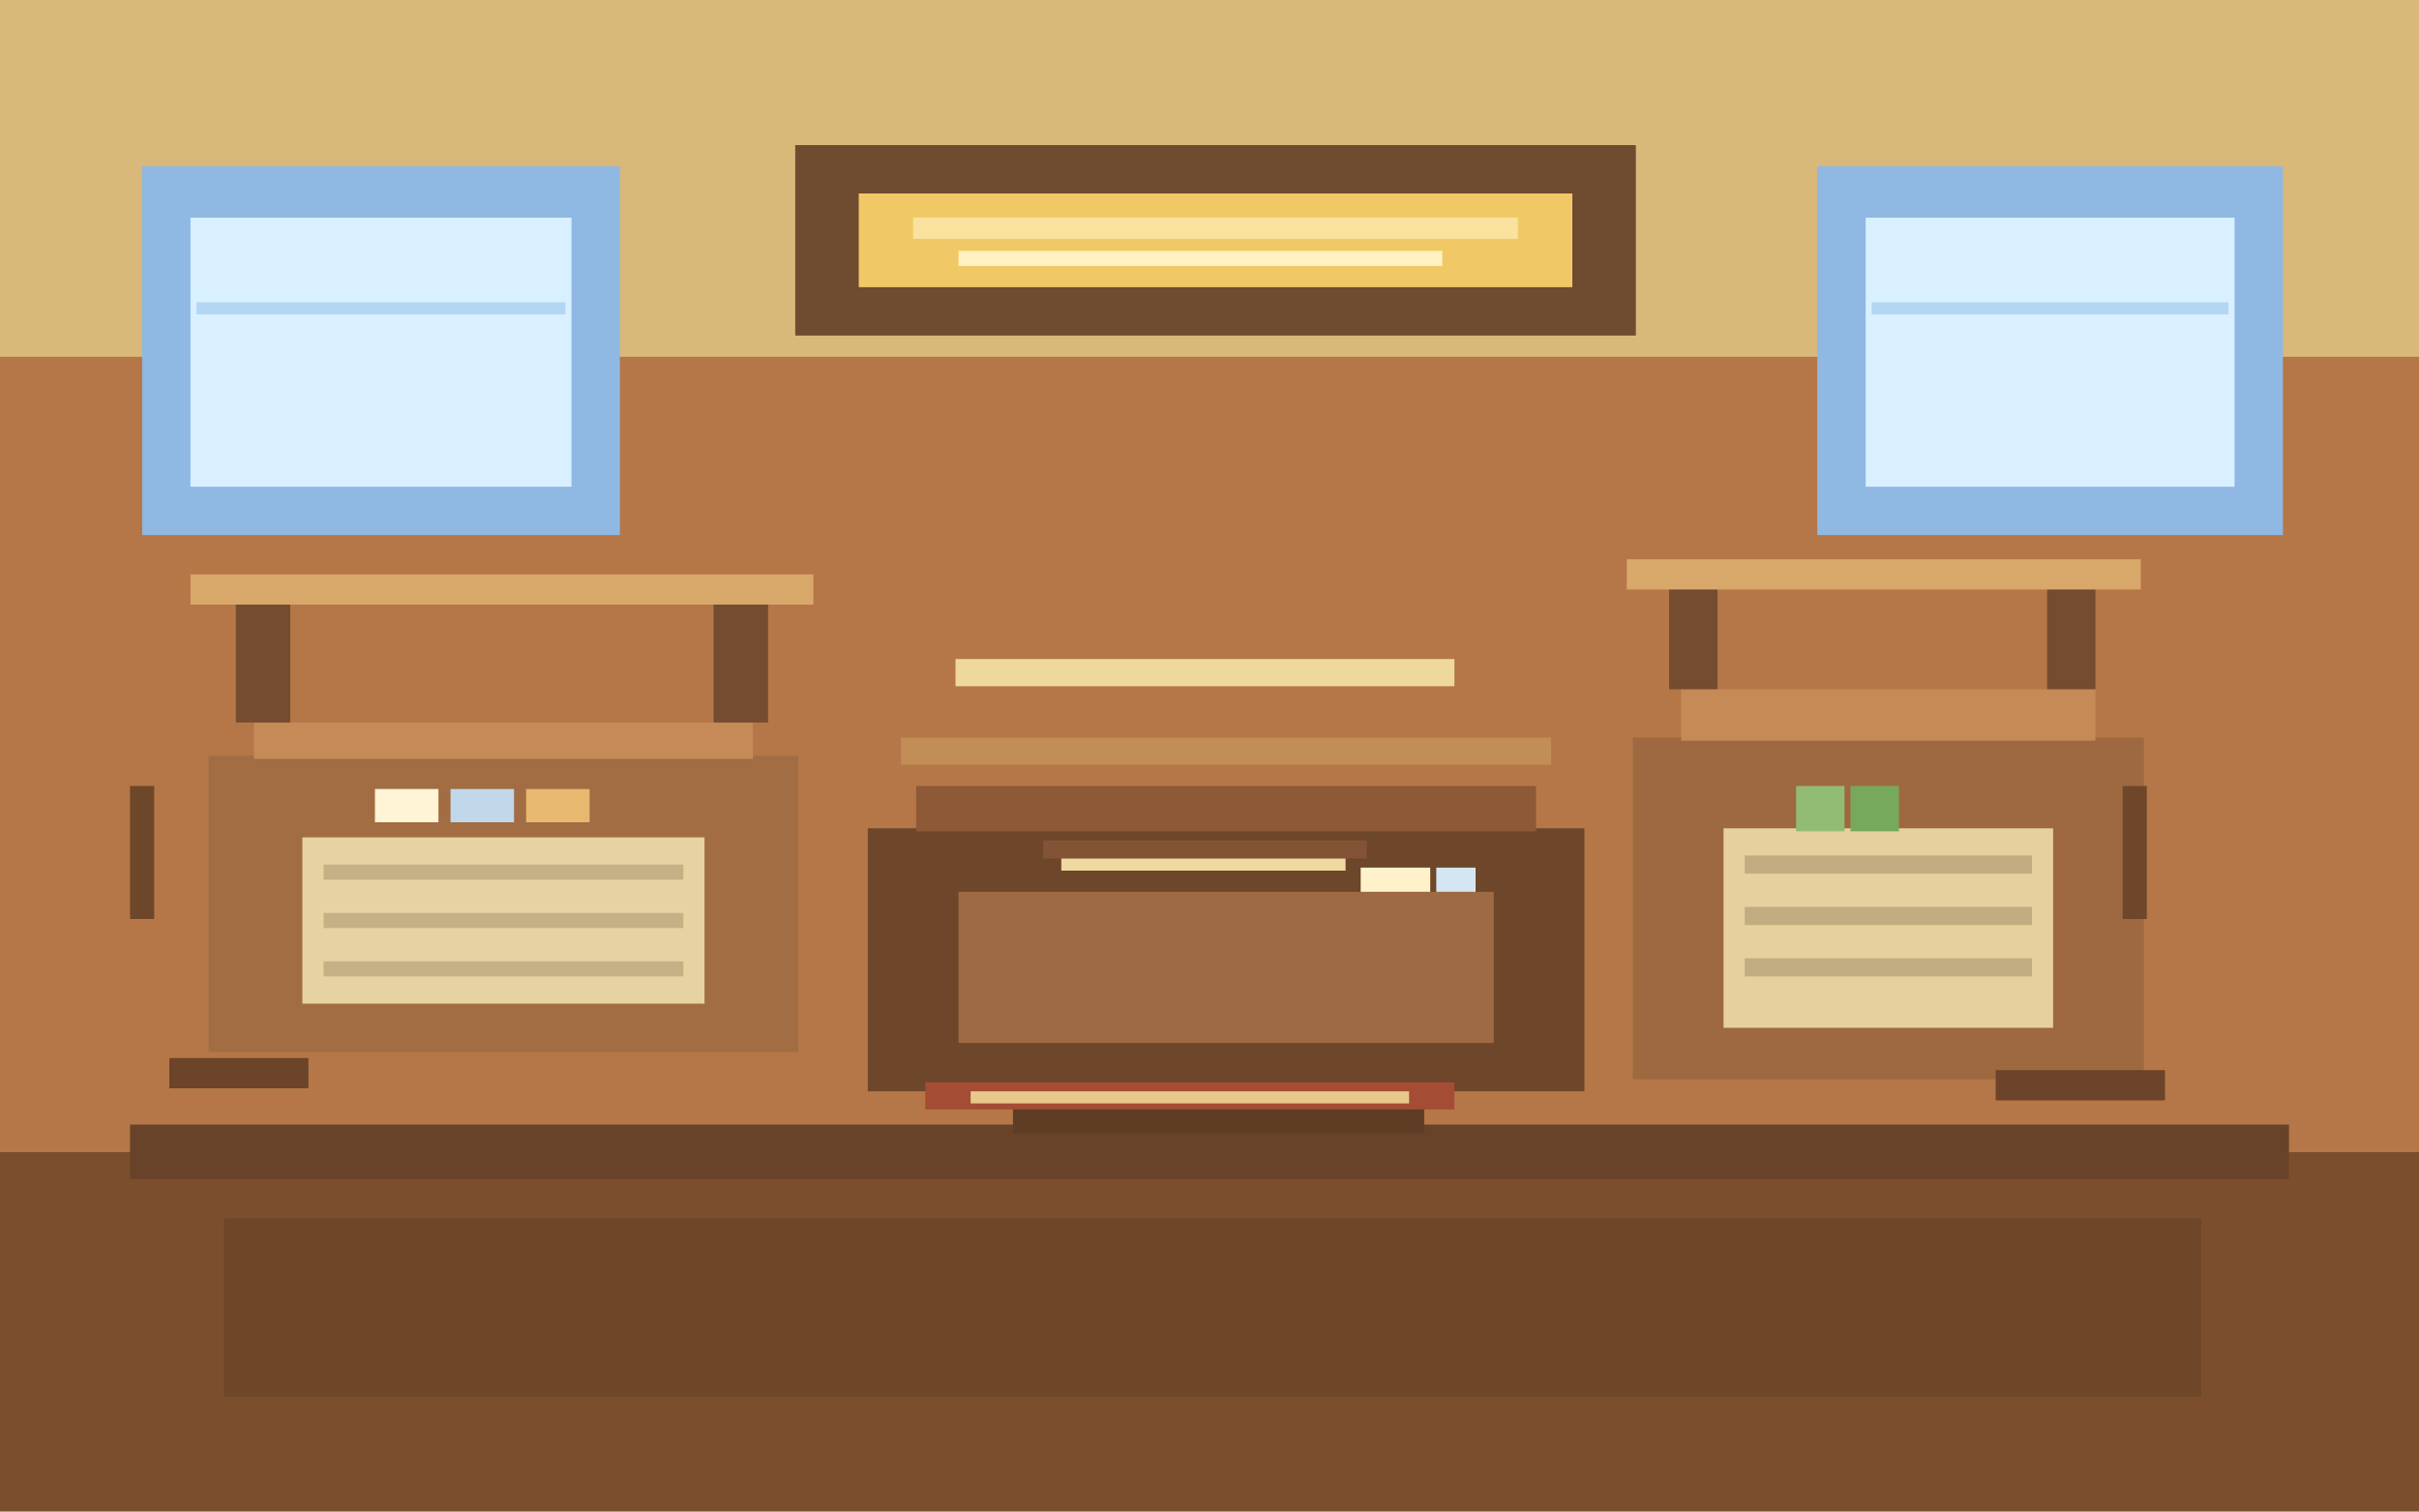
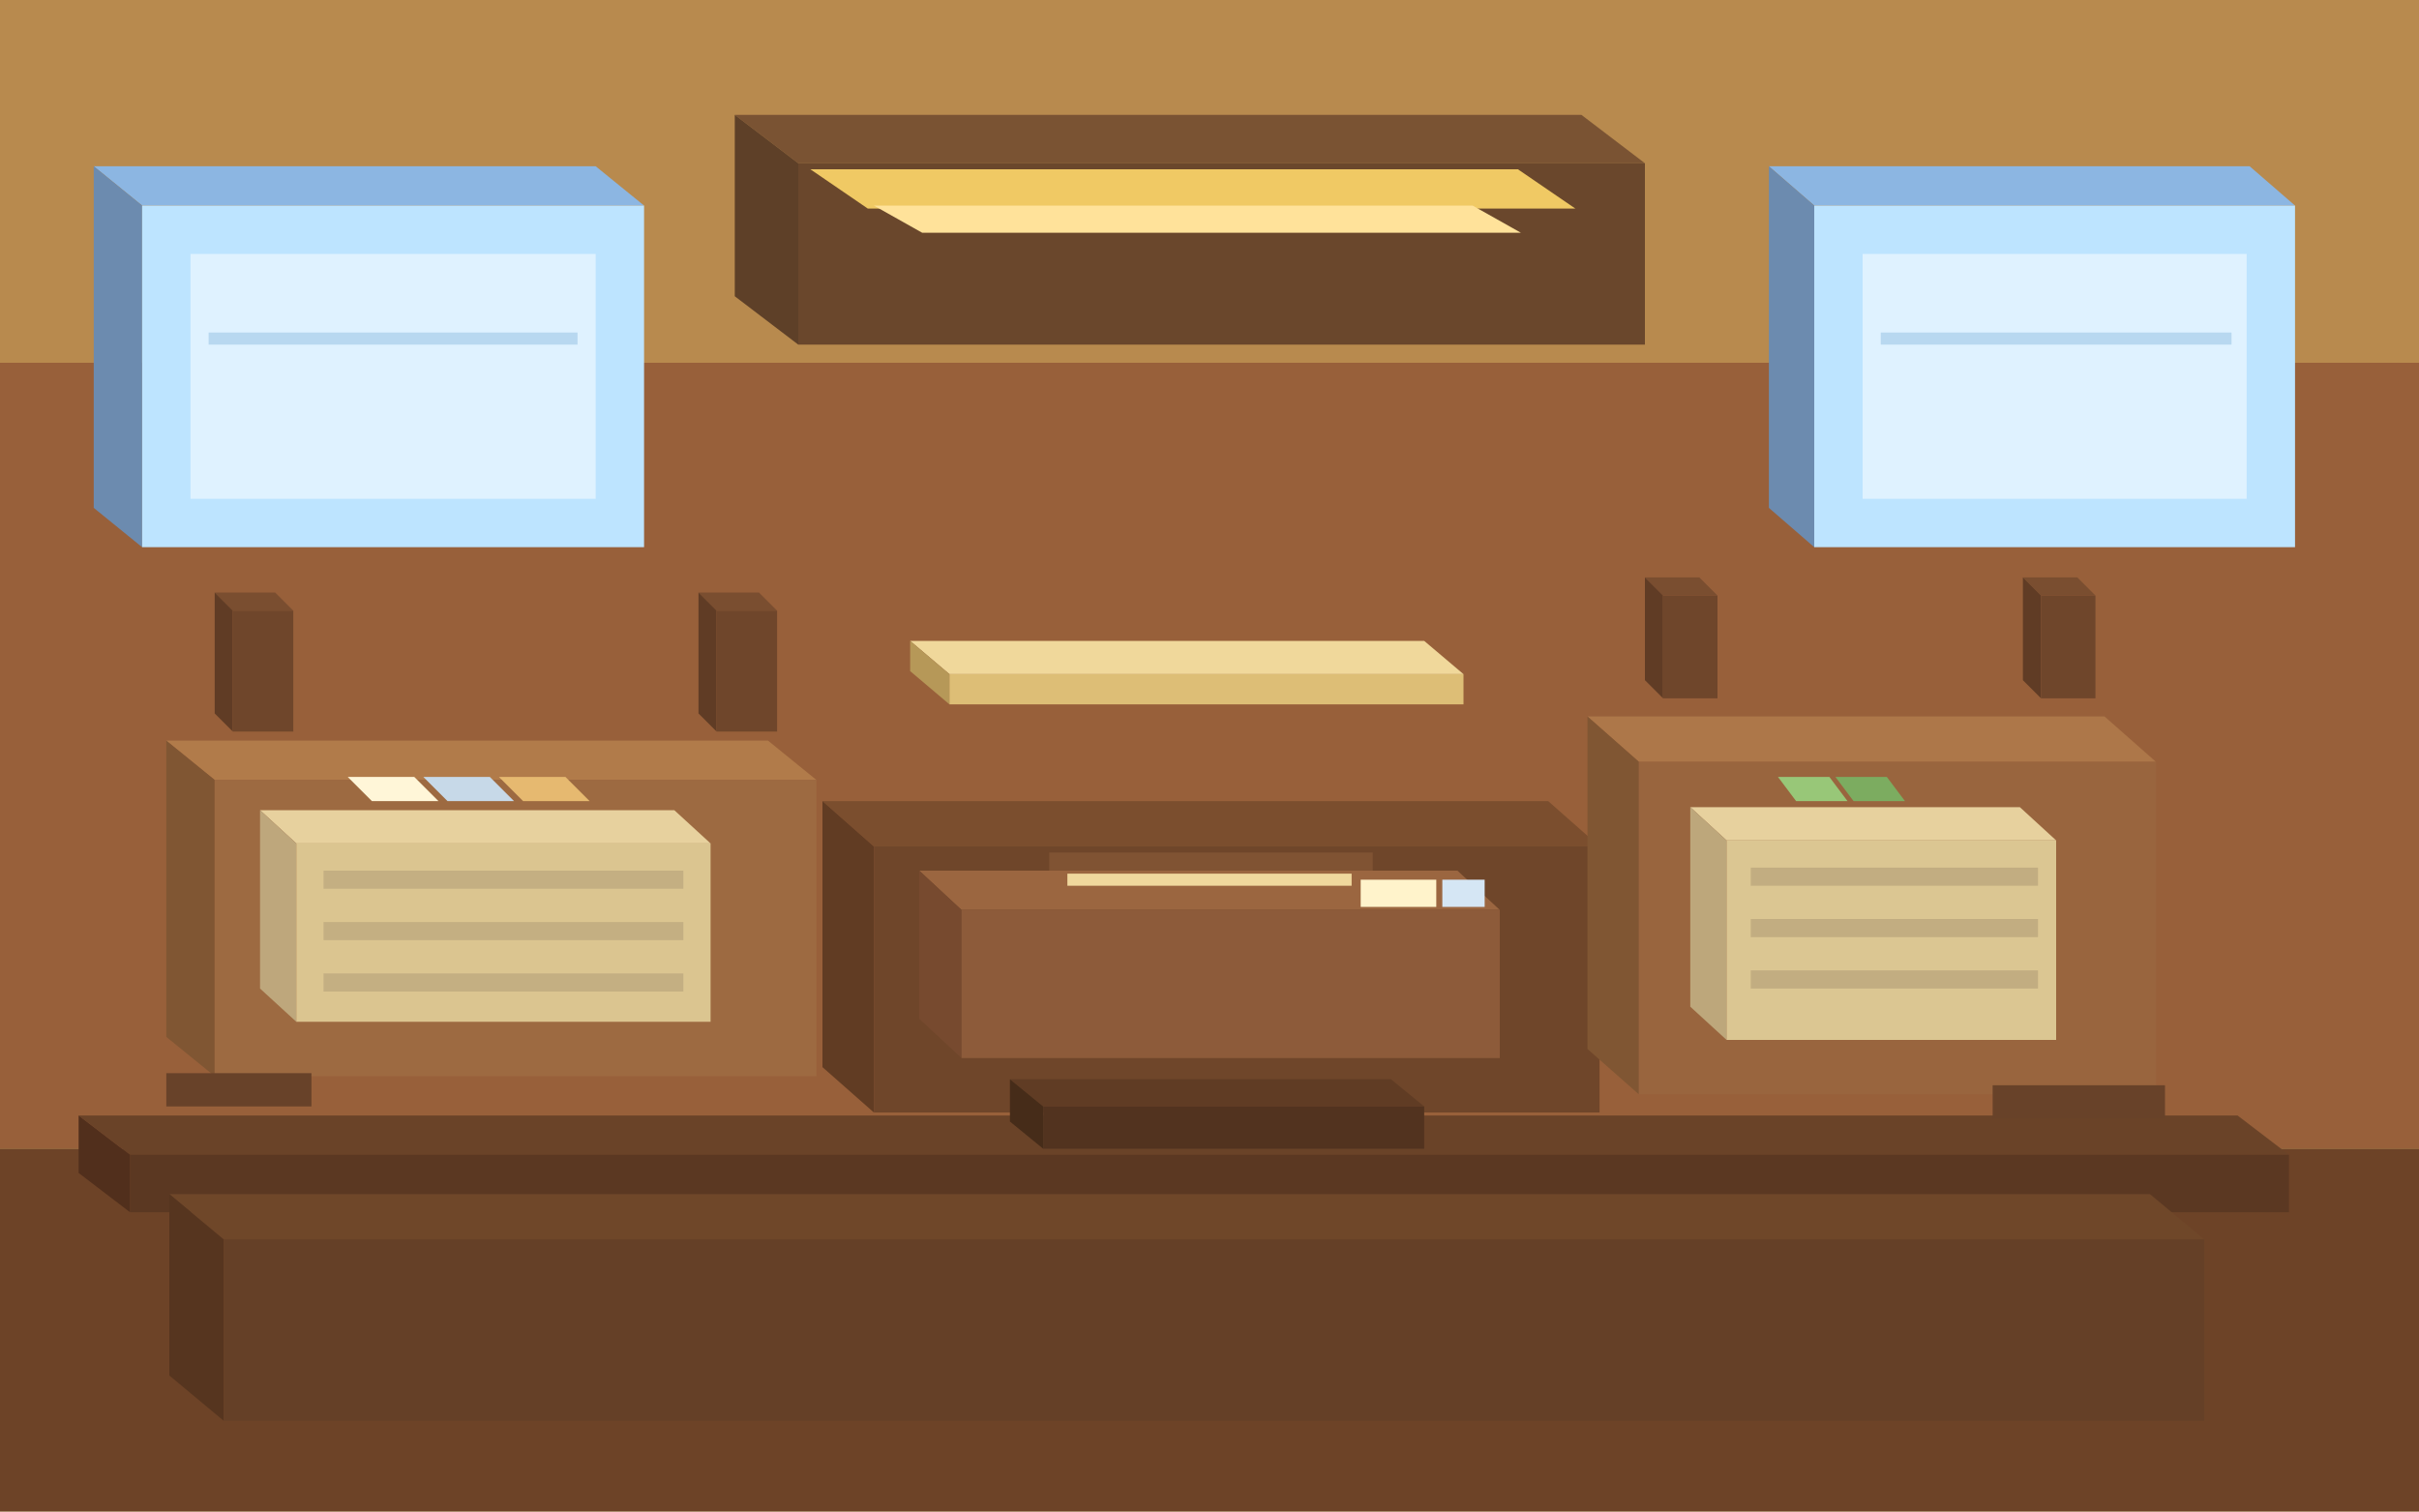
<svg xmlns="http://www.w3.org/2000/svg" width="1600" height="1000" viewBox="0 0 1600 1000" fill="none">
-   <rect width="1600" height="1000" fill="#E7D29A" />
-   <rect y="0" width="1600" height="236" fill="#D8B97A" />
-   <rect y="236" width="1600" height="526" fill="#B57747" />
-   <rect y="762" width="1600" height="238" fill="#7B4F2E" />
-   <rect x="94" y="110" width="316" height="244" fill="#8FB8E3" />
-   <rect x="126" y="144" width="252" height="178" fill="#D8F0FF" />
-   <rect x="130" y="200" width="244" height="8" fill="#B3D6F2" />
-   <rect x="1202" y="110" width="308" height="244" fill="#8FB8E3" />
-   <rect x="1234" y="144" width="244" height="178" fill="#D8F0FF" />
-   <rect x="1238" y="200" width="236" height="8" fill="#B3D6F2" />
-   <rect x="526" y="96" width="556" height="126" fill="#6F4B2F" />
-   <rect x="568" y="128" width="472" height="62" fill="#F0C966" />
-   <rect x="604" y="144" width="400" height="14" fill="#F8E29E" />
-   <rect x="138" y="500" width="390" height="196" fill="#A26D42" />
-   <rect x="168" y="478" width="330" height="24" fill="#C58A58" />
-   <rect x="200" y="554" width="266" height="110" fill="#E7D3A1" />
-   <rect x="214" y="572" width="238" height="10" fill="#C6B186" />
-   <rect x="214" y="604" width="238" height="10" fill="#C6B186" />
-   <rect x="214" y="636" width="238" height="10" fill="#C6B186" />
-   <rect x="574" y="548" width="474" height="174" fill="#6E462A" />
-   <rect x="606" y="520" width="410" height="30" fill="#8E5937" />
-   <rect x="634" y="590" width="354" height="100" fill="#9E6A43" />
-   <rect x="1080" y="488" width="338" height="226" fill="#9E6940" />
-   <rect x="1112" y="456" width="274" height="34" fill="#C58A56" />
-   <rect x="1140" y="548" width="218" height="132" fill="#E6D09D" />
-   <rect x="1154" y="566" width="190" height="12" fill="#C2AD82" />
-   <rect x="1154" y="600" width="190" height="12" fill="#C2AD82" />
-   <rect x="1154" y="634" width="190" height="12" fill="#C2AD82" />
-   <rect x="86" y="744" width="1428" height="36" fill="#684329" />
-   <rect x="148" y="806" width="1308" height="118" fill="#6E4729" />
-   <rect x="156" y="398" width="36" height="80" fill="#744C30" />
-   <rect x="472" y="398" width="36" height="80" fill="#744C30" />
-   <rect x="126" y="380" width="412" height="20" fill="#D8A86A" />
-   <rect x="1104" y="388" width="32" height="68" fill="#744C30" />
-   <rect x="1354" y="388" width="32" height="68" fill="#744C30" />
-   <rect x="1076" y="370" width="340" height="20" fill="#D8A86A" />
-   <rect x="596" y="488" width="430" height="18" fill="#C38D58" />
-   <rect x="670" y="724" width="272" height="26" fill="#5F3C24" />
-   <rect x="632" y="436" width="330" height="18" fill="#EFD89B" />
-   <rect x="1404" y="520" width="16" height="88" fill="#6E472A" />
-   <rect x="86" y="520" width="16" height="88" fill="#6E472A" />
-   <rect x="634" y="166" width="320" height="10" fill="#FFF1C0" />
-   <rect x="612" y="716" width="350" height="18" fill="#A54C35" />
-   <rect x="642" y="722" width="290" height="8" fill="#E7C98B" />
-   <rect x="248" y="522" width="42" height="22" fill="#FFF4D5" />
-   <rect x="298" y="522" width="42" height="22" fill="#C1D7EA" />
-   <rect x="348" y="522" width="42" height="22" fill="#E7B870" />
-   <rect x="1188" y="520" width="32" height="30" fill="#92BC73" />
-   <rect x="1224" y="520" width="32" height="30" fill="#77A95D" />
-   <rect x="900" y="574" width="46" height="16" fill="#FFF2CB" />
-   <rect x="950" y="574" width="26" height="16" fill="#D5E6F3" />
-   <rect x="690" y="556" width="214" height="12" fill="#825334" />
-   <rect x="702" y="568" width="188" height="8" fill="#F0D9A0" />
-   <rect x="112" y="700" width="92" height="20" fill="#6B4429" />
-   <rect x="1320" y="708" width="112" height="20" fill="#6B4429" />
+   <rect width="1600" height="1000" fill="#D1AC69" />
+   <rect y="0" width="1600" height="240" fill="#B88A4E" />
+   <rect y="240" width="1600" height="520" fill="#98603A" />
+   <rect y="760" width="1600" height="240" fill="#6D4327" />
+   <polygon points="94,136 426,136 394,110 62,110" fill="#8CB6E2" />
+   <polygon points="94,136 94,362 62,336 62,110" fill="#6C8BAF" />
+   <polygon points="94,136 426,136 426,362 94,362" fill="#BDE4FF" />
+   <rect x="126" y="168" width="268" height="162" fill="#DFF2FF" />
+   <rect x="138" y="220" width="244" height="8" fill="#B8D8F0" />
+   <polygon points="1200,136 1518,136 1488,110 1170,110" fill="#8CB6E2" />
+   <polygon points="1200,136 1200,362 1170,336 1170,110" fill="#6C8BAF" />
+   <polygon points="1200,136 1518,136 1518,362 1200,362" fill="#BDE4FF" />
+   <rect x="1232" y="168" width="254" height="162" fill="#DFF2FF" />
+   <rect x="1244" y="220" width="232" height="8" fill="#B8D8F0" />
+   <polygon points="528,108 1088,108 1046,76 486,76" fill="#7A5333" />
+   <polygon points="528,108 528,228 486,196 486,76" fill="#5E4028" />
+   <polygon points="528,108 1088,108 1088,228 528,228" fill="#6A472C" />
+   <polygon points="574,138 1042,138 1004,112 536,112" fill="#F0C964" />
+   <polygon points="610,154 1006,154 974,136 578,136" fill="#FFE29A" />
+   <polygon points="142,516 540,516 508,490 110,490" fill="#B17B4A" />
+   <polygon points="142,516 142,712 110,686 110,490" fill="#805633" />
+   <polygon points="142,516 540,516 540,712 142,712" fill="#9D6A41" />
+   <polygon points="196,558 470,558 446,536 172,536" fill="#E7D19E" />
+   <polygon points="196,558 196,676 172,654 172,536" fill="#BEA77C" />
+   <polygon points="196,558 470,558 470,676 196,676" fill="#DBC590" />
+   <rect x="214" y="576" width="238" height="12" fill="#C4AF82" />
+   <rect x="214" y="610" width="238" height="12" fill="#C4AF82" />
+   <rect x="214" y="644" width="238" height="12" fill="#C4AF82" />
+   <polygon points="578,560 1058,560 1024,530 544,530" fill="#7B4E2E" />
+   <polygon points="578,560 578,736 544,706 544,530" fill="#613C23" />
+   <polygon points="578,560 1058,560 1058,736 578,736" fill="#6F462A" />
+   <polygon points="636,602 992,602 964,576 608,576" fill="#9B6640" />
+   <polygon points="636,602 636,700 608,674 608,576" fill="#774A2F" />
+   <polygon points="636,602 992,602 992,700 636,700" fill="#8D5B3A" />
+   <polygon points="1084,504 1426,504 1392,474 1050,474" fill="#AD7749" />
+   <polygon points="1084,504 1084,724 1050,694 1050,474" fill="#805633" />
+   <polygon points="1084,504 1426,504 1426,724 1084,724" fill="#99653E" />
+   <polygon points="1142,556 1360,556 1336,534 1118,534" fill="#E7D19E" />
+   <polygon points="1142,556 1142,688 1118,666 1118,534" fill="#BDA77B" />
+   <polygon points="1142,556 1360,556 1360,688 1142,688" fill="#DBC692" />
+   <rect x="1158" y="574" width="190" height="12" fill="#C2AD81" />
+   <rect x="1158" y="608" width="190" height="12" fill="#C2AD81" />
+   <rect x="1158" y="642" width="190" height="12" fill="#C2AD81" />
+   <polygon points="86,764 1514,764 1480,738 52,738" fill="#6A4328" />
+   <polygon points="86,764 86,802 52,776 52,738" fill="#512F1C" />
+   <polygon points="86,764 1514,764 1514,802 86,802" fill="#5B3822" />
+   <polygon points="148,820 1458,820 1422,790 112,790" fill="#6F4729" />
+   <polygon points="148,820 148,940 112,910 112,790" fill="#56351F" />
+   <polygon points="148,820 1458,820 1458,940 148,940" fill="#654027" />
+   <polygon points="154,404 194,404 182,392 142,392" fill="#7A4E30" />
+   <polygon points="154,404 154,484 142,472 142,392" fill="#603C25" />
+   <polygon points="154,404 194,404 194,484 154,484" fill="#6F462B" />
+   <polygon points="474,404 514,404 502,392 462,392" fill="#7A4E30" />
+   <polygon points="474,404 474,484 462,472 462,392" fill="#603C25" />
+   <polygon points="474,404 514,404 514,484 474,484" fill="#6F462B" />
+   <polygon points="1100,394 1136,394 1124,382 1088,382" fill="#7A4E30" />
+   <polygon points="1100,394 1100,462 1088,450 1088,382" fill="#603C25" />
+   <polygon points="1100,394 1136,394 1136,462 1100,462" fill="#6F462B" />
+   <polygon points="1350,394 1386,394 1374,382 1338,382" fill="#7A4E30" />
+   <polygon points="1350,394 1350,462 1338,450 1338,382" fill="#603C25" />
+   <polygon points="1350,394 1386,394 1386,462 1350,462" fill="#6F462B" />
+   <polygon points="628,446 968,446 942,424 602,424" fill="#F0D89B" />
+   <polygon points="628,446 628,466 602,444 602,424" fill="#B69858" />
+   <polygon points="628,446 968,446 968,466 628,466" fill="#DDBE76" />
+   <polygon points="690,732 942,732 920,714 668,714" fill="#603C24" />
+   <polygon points="690,732 690,760 668,742 668,714" fill="#462C19" />
+   <polygon points="690,732 942,732 942,760 690,760" fill="#52331F" />
+   <polygon points="246,530 290,530 274,514 230,514" fill="#FFF6D8" />
+   <polygon points="296,530 340,530 324,514 280,514" fill="#C7D9E8" />
+   <polygon points="346,530 390,530 374,514 330,514" fill="#E6B970" />
+   <polygon points="1188,530 1222,530 1210,514 1176,514" fill="#98C778" />
+   <polygon points="1226,530 1260,530 1248,514 1214,514" fill="#7CAC60" />
+   <rect x="900" y="582" width="50" height="18" fill="#FFF3CB" />
+   <rect x="954" y="582" width="28" height="18" fill="#D5E6F4" />
+   <rect x="694" y="564" width="214" height="12" fill="#805333" />
+   <rect x="706" y="578" width="188" height="8" fill="#F0D89D" />
+   <rect x="110" y="710" width="96" height="22" fill="#684229" />
+   <rect x="1318" y="718" width="114" height="22" fill="#684229" />
</svg>
